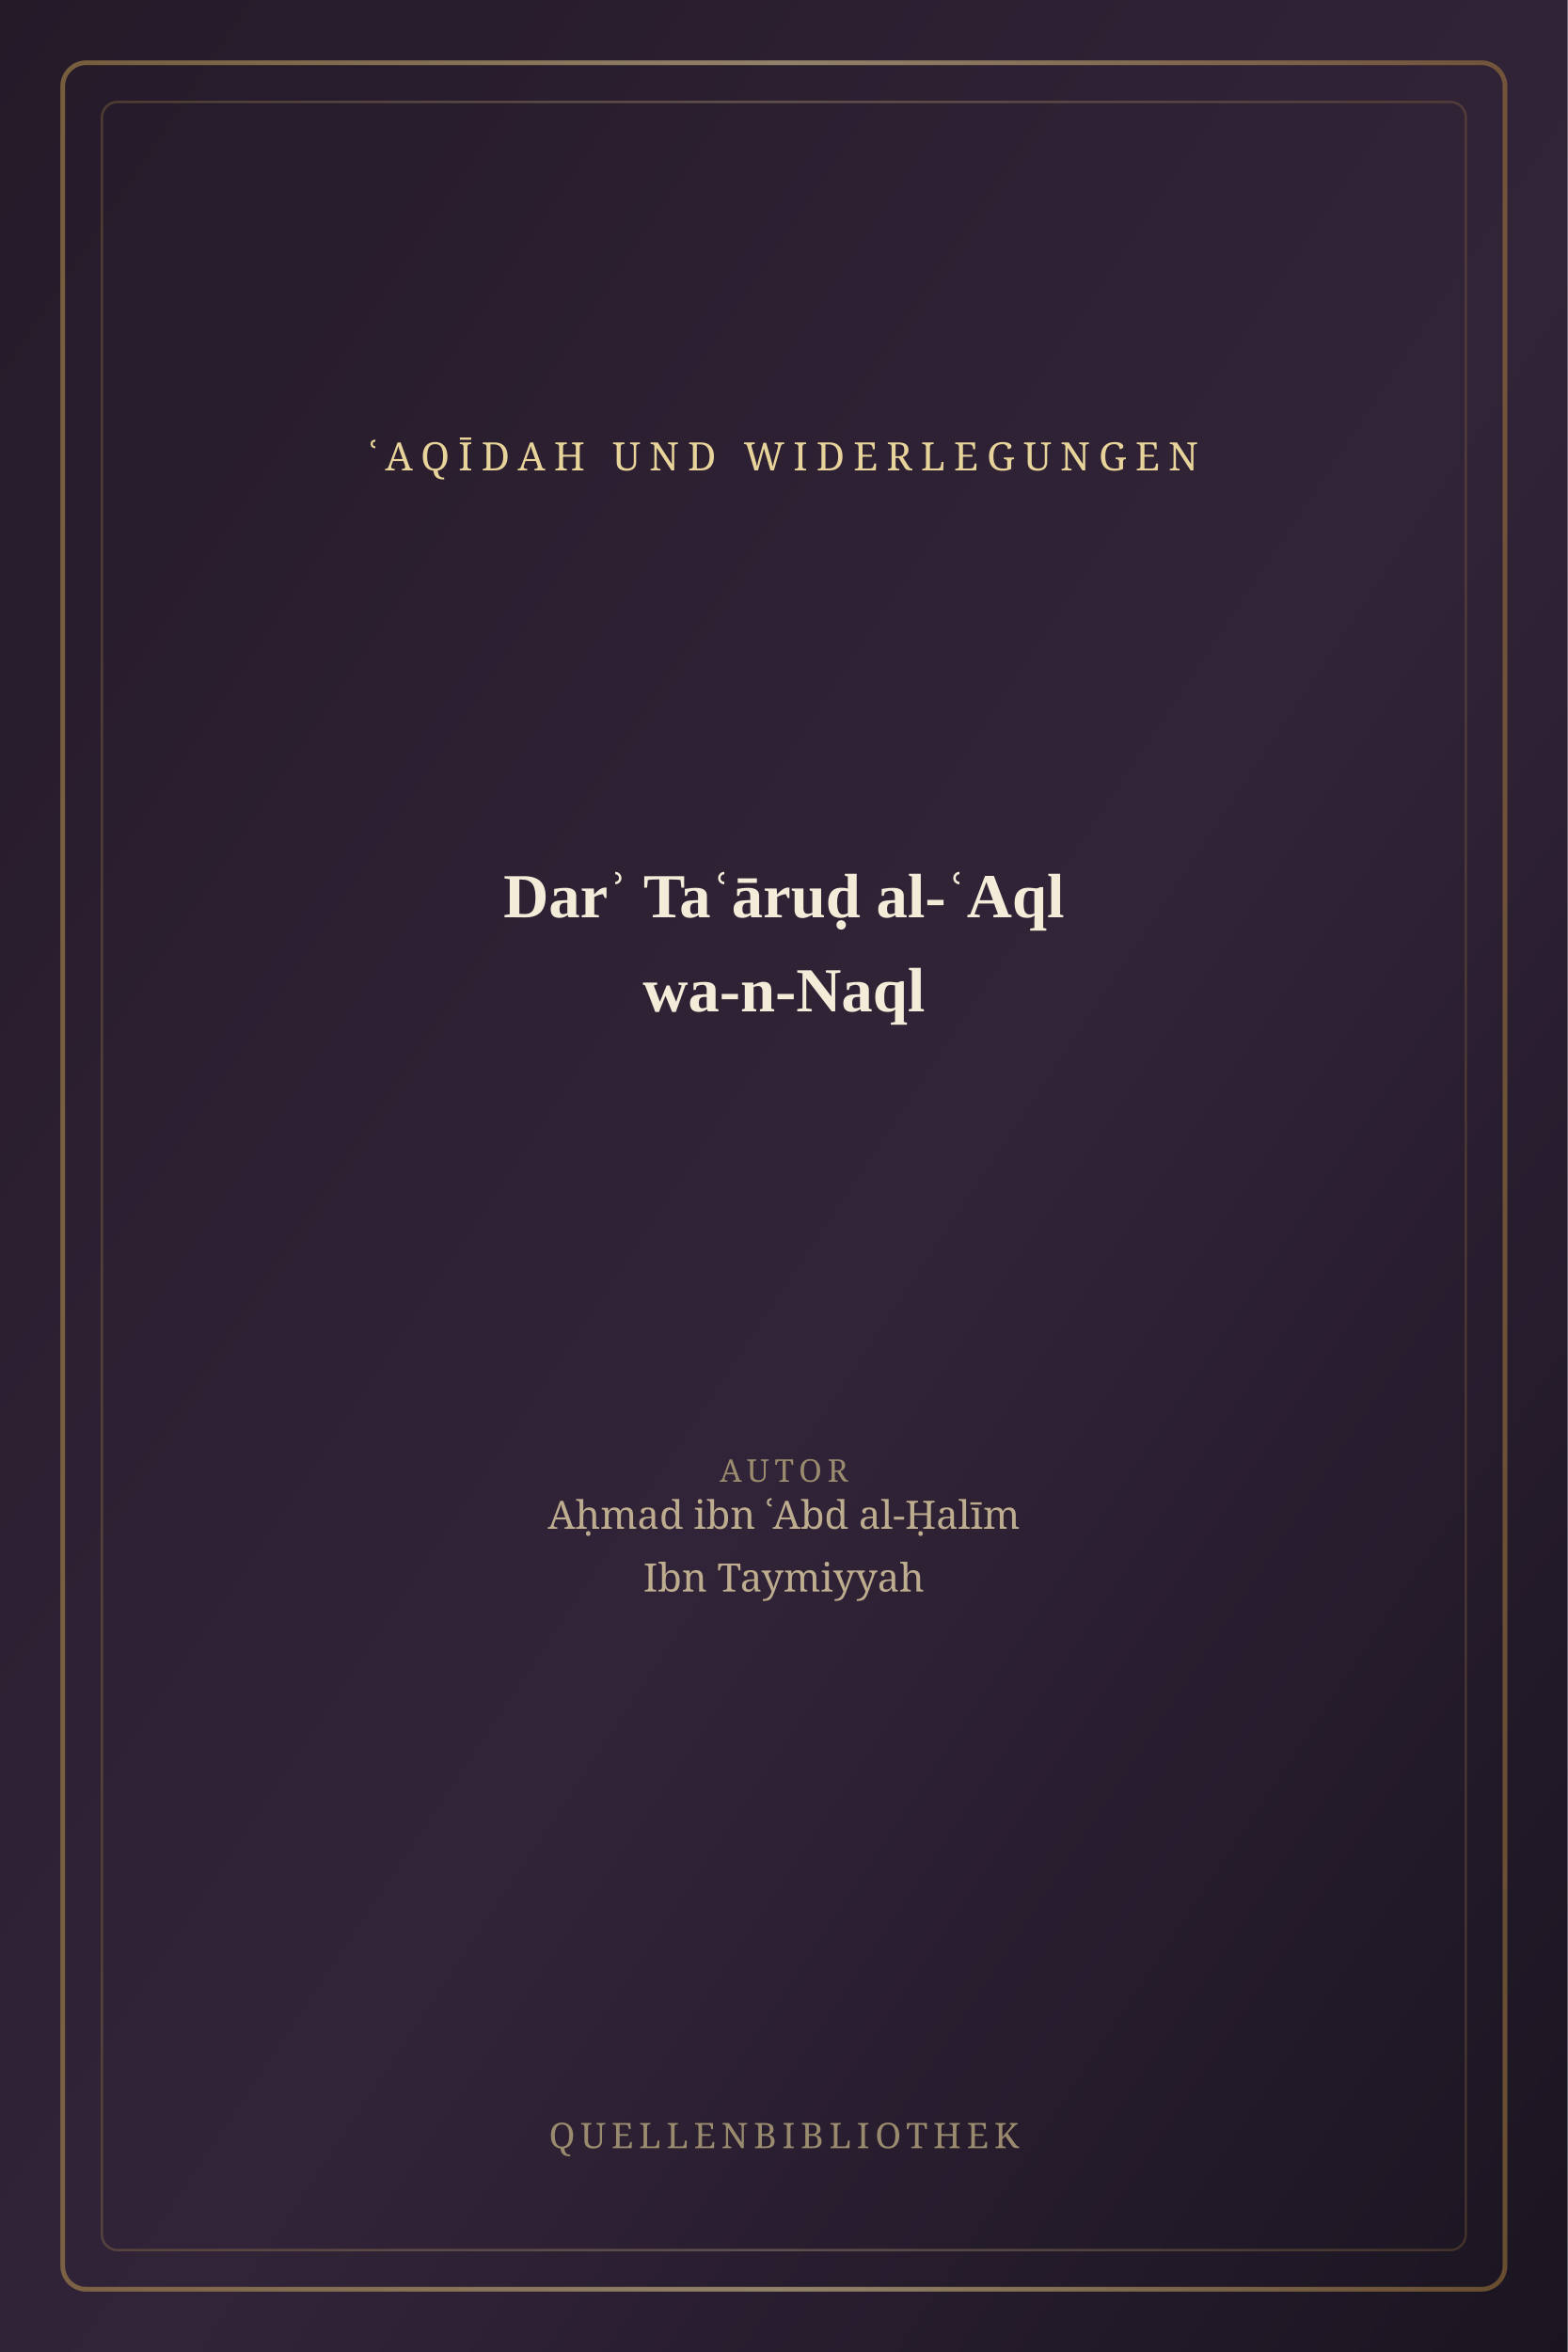
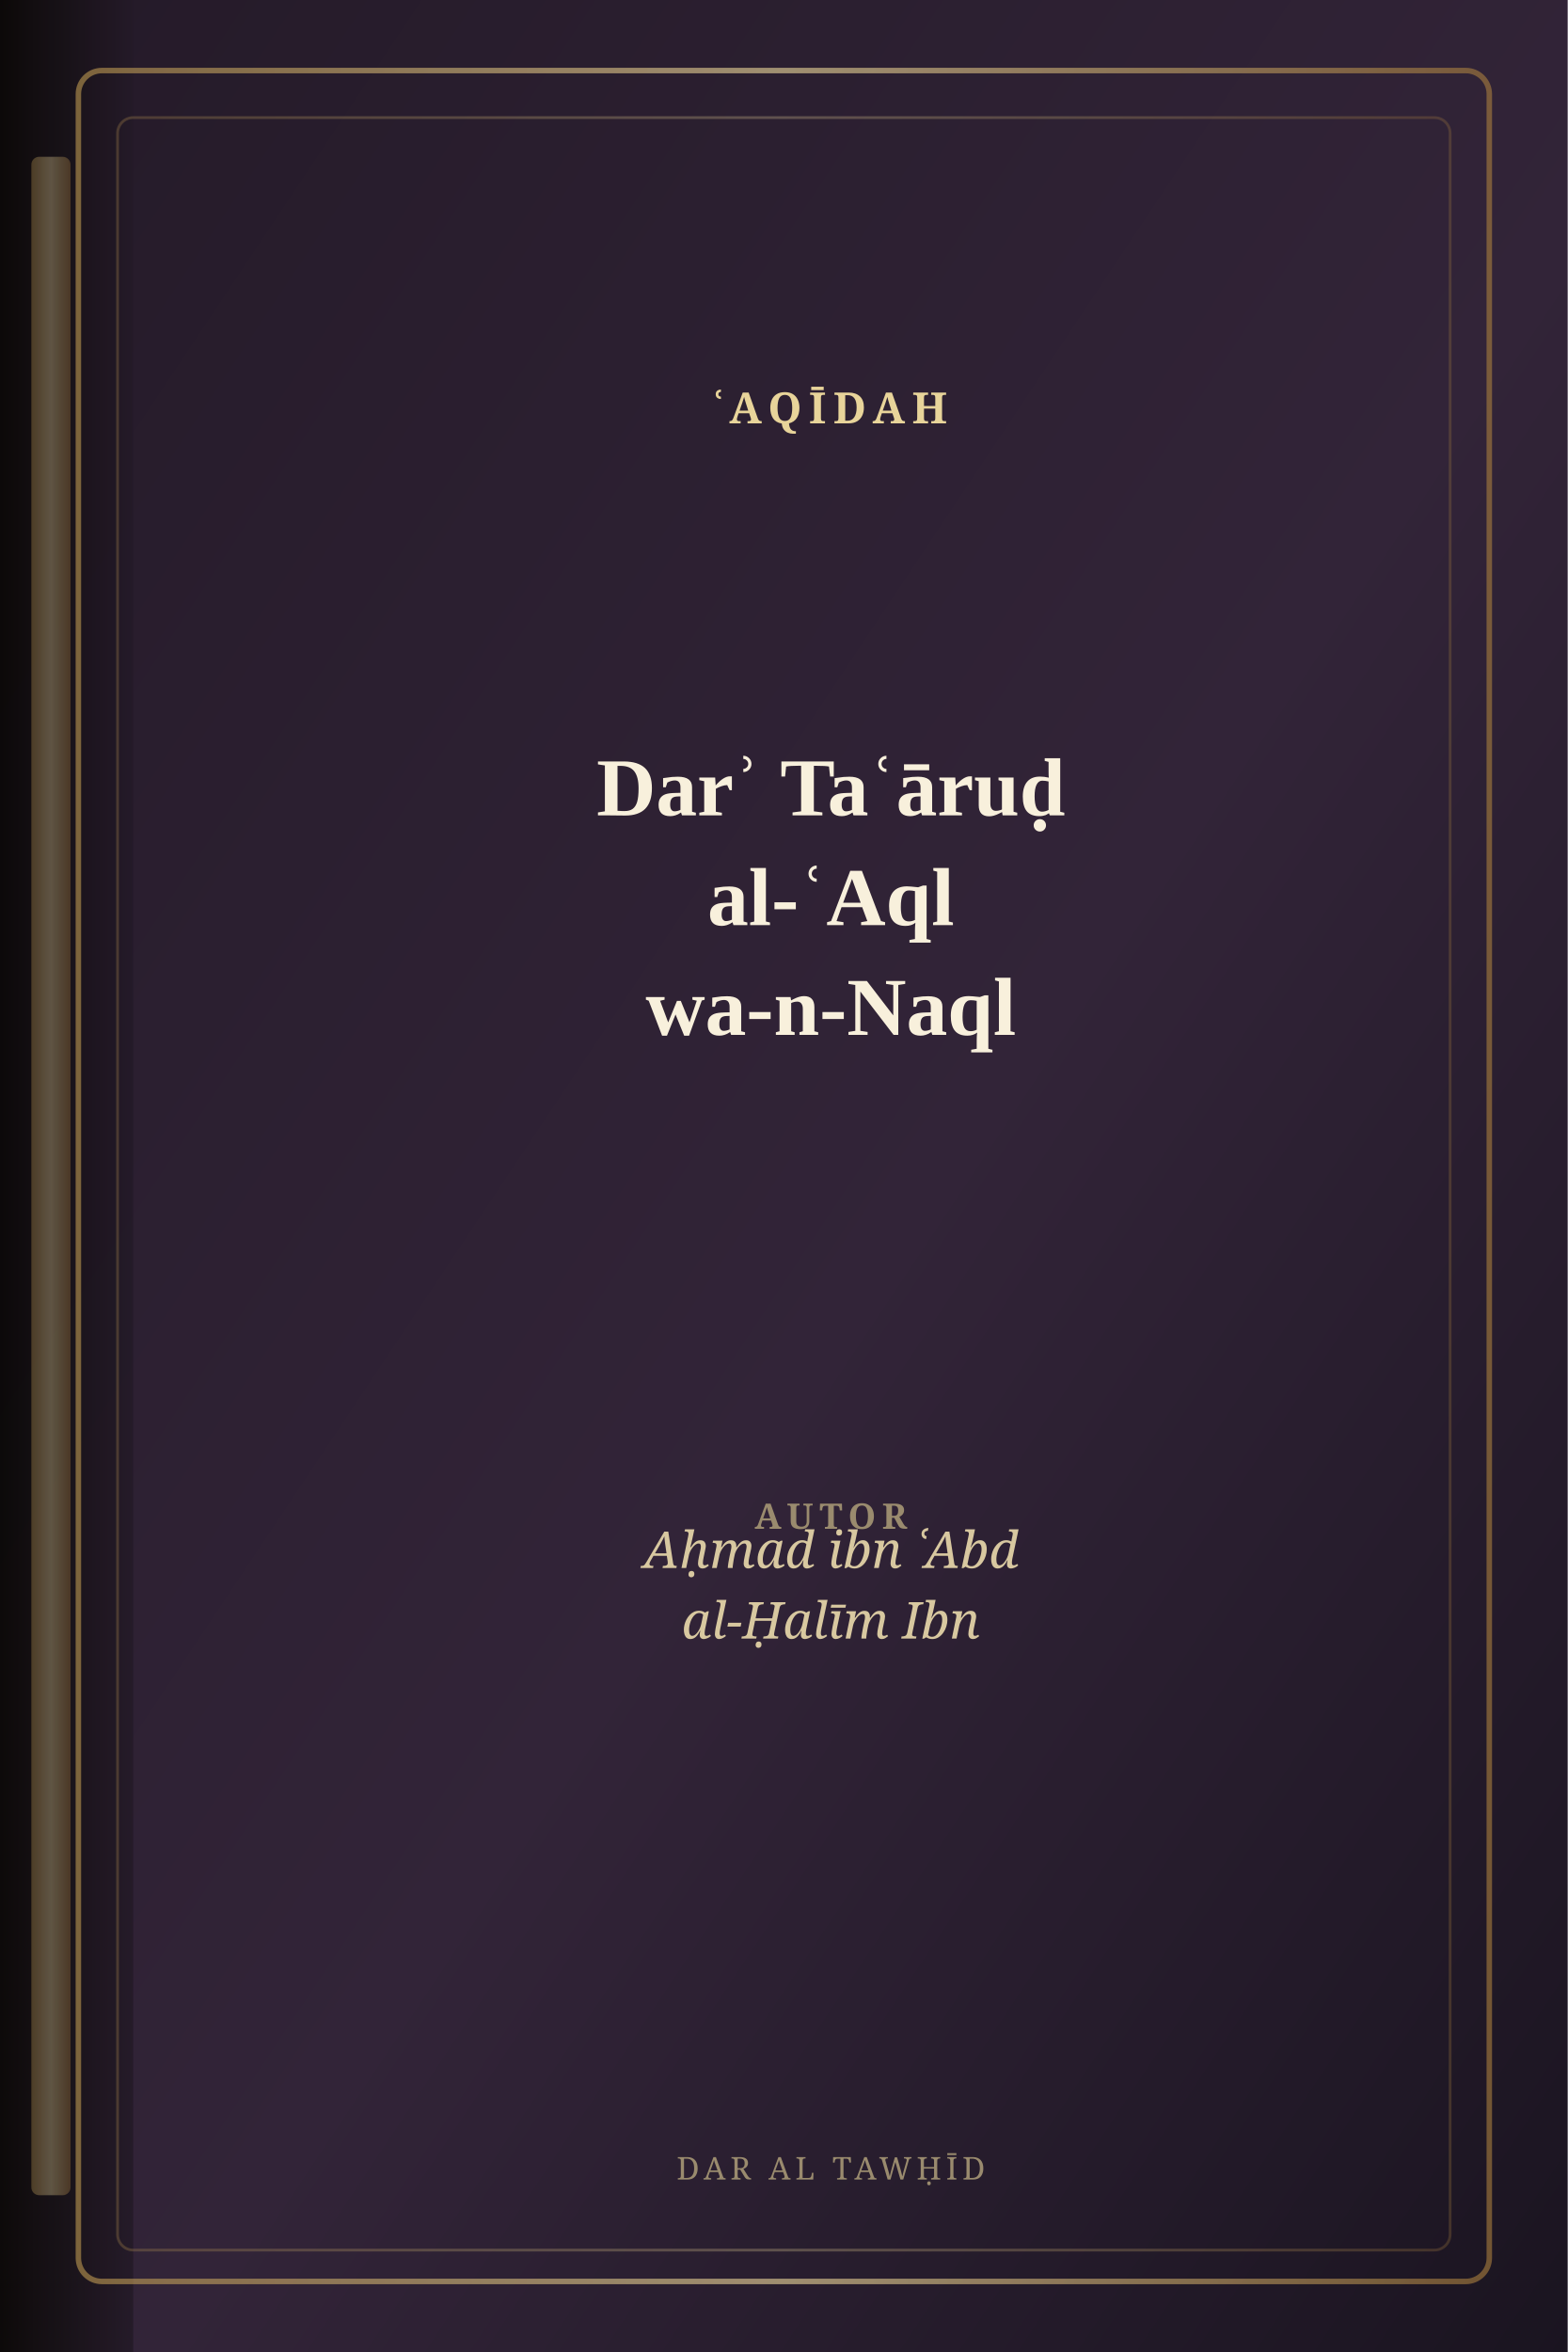
<svg xmlns="http://www.w3.org/2000/svg" viewBox="0 0 400 600" role="img" aria-label="Buchcover: Darʾ Taʿāruḍ al-ʿAql wa-n-Naql">
  <defs>
    <linearGradient id="bg" x1="0%" y1="0%" x2="100%" y2="100%">
      <stop offset="0%" stop-color="#241a28" />
      <stop offset="55%" stop-color="#322438" />
      <stop offset="100%" stop-color="#1a1420" />
    </linearGradient>
    <linearGradient id="gold" x1="0%" y1="0%" x2="100%" y2="0%">
      <stop offset="0%" stop-color="#b8944f" />
      <stop offset="50%" stop-color="#e8d49a" />
      <stop offset="100%" stop-color="#a67c3d" />
    </linearGradient>
+     <linearGradient id="spine" x1="0%" y1="0%" x2="100%" y2="0%">
+       <stop offset="0%" stop-color="#0a0806" />
+       <stop offset="100%" stop-color="#241a28" />
+     </linearGradient>
  </defs>
  <rect width="400" height="600" fill="url(#bg)" />
-   <rect x="16" y="16" width="368" height="568" rx="6" fill="none" stroke="url(#gold)" stroke-width="1.2" opacity="0.55" />
-   <rect x="26" y="26" width="348" height="548" rx="4" fill="none" stroke="url(#gold)" stroke-width="0.6" opacity="0.28" />
-   <text x="200" y="120" text-anchor="middle" fill="#e8d49a" font-family="Georgia,serif" font-size="10" letter-spacing="2.2">ʿAQĪDAH UND WIDERLEGUNGEN</text>
-   <line x1="90" y1="136" x2="310" y2="136" stroke="url(#gold)" stroke-width="0.8" opacity="0.45" />
-   <text x="200" y="234" text-anchor="middle" fill="#f4ecd8" font-family="Georgia,'Times New Roman',serif" font-size="16" font-weight="600">Darʾ Taʿāruḍ al-ʿAql</text>
-   <text x="200" y="258" text-anchor="middle" fill="#f4ecd8" font-family="Georgia,'Times New Roman',serif" font-size="16" font-weight="600">wa-n-Naql</text>
-   <line x1="90" y1="360" x2="310" y2="360" stroke="url(#gold)" stroke-width="0.6" opacity="0.35" />
-   <text x="200" y="378" text-anchor="middle" fill="#9a8b6e" font-family="Georgia,serif" font-size="8" letter-spacing="1.4">AUTOR</text>
-   <text x="200" y="390" text-anchor="middle" fill="#c9b896" font-family="Georgia,serif" font-size="10" opacity="0.92">Aḥmad ibn ʿAbd al-Ḥalīm</text>
-   <text x="200" y="406" text-anchor="middle" fill="#c9b896" font-family="Georgia,serif" font-size="10" opacity="0.92">Ibn Taymiyyah</text>
-   <text x="200" y="548" text-anchor="middle" fill="#9a8b6e" font-family="Georgia,serif" font-size="9" letter-spacing="1.4">QUELLENBIBLIOTHEK</text>
+   <rect x="0" y="0" width="34" height="600" fill="url(#spine)" opacity="0.92" />
+   <rect x="8" y="40" width="10" height="520" rx="2" fill="url(#gold)" opacity="0.35" />
+   <rect x="20" y="18" width="360" height="564" rx="6" fill="none" stroke="url(#gold)" stroke-width="1.4" opacity="0.62" />
+   <rect x="30" y="30" width="340" height="544" rx="4" fill="none" stroke="url(#gold)" stroke-width="0.7" opacity="0.28" />
+   <text x="212" y="108" text-anchor="middle" fill="#e8d49a" font-family="Georgia,serif" font-size="11" font-weight="700" letter-spacing="1.8">ʿAQĪDAH</text>
+   <line x1="78" y1="124" x2="346" y2="124" stroke="url(#gold)" stroke-width="0.9" opacity="0.48" />
+   <text x="212" y="208" text-anchor="middle" fill="#f8f0dc" font-family="Georgia,'Times New Roman',serif" font-size="21" font-weight="700">Darʾ Taʿāruḍ</text>
+   <text x="212" y="236" text-anchor="middle" fill="#f8f0dc" font-family="Georgia,'Times New Roman',serif" font-size="21" font-weight="700">al-ʿAql</text>
+   <text x="212" y="264" text-anchor="middle" fill="#f8f0dc" font-family="Georgia,'Times New Roman',serif" font-size="21" font-weight="700">wa-n-Naql</text>
+   <line x1="78" y1="372" x2="346" y2="372" stroke="url(#gold)" stroke-width="0.7" opacity="0.38" />
+   <text x="212" y="390" text-anchor="middle" fill="#9a8b6e" font-family="Georgia,serif" font-size="9" font-weight="700" letter-spacing="1.6">AUTOR</text>
+   <text x="212" y="400" text-anchor="middle" fill="#d8c8a0" font-family="Georgia,serif" font-size="13" font-style="italic">Aḥmad ibn ʿAbd</text>
+   <text x="212" y="418" text-anchor="middle" fill="#d8c8a0" font-family="Georgia,serif" font-size="13" font-style="italic">al-Ḥalīm Ibn</text>
+   <text x="212" y="556" text-anchor="middle" fill="#9a8b6e" font-family="Georgia,serif" font-size="8" letter-spacing="1.2">DAR AL TAWḤĪD</text>
</svg>
